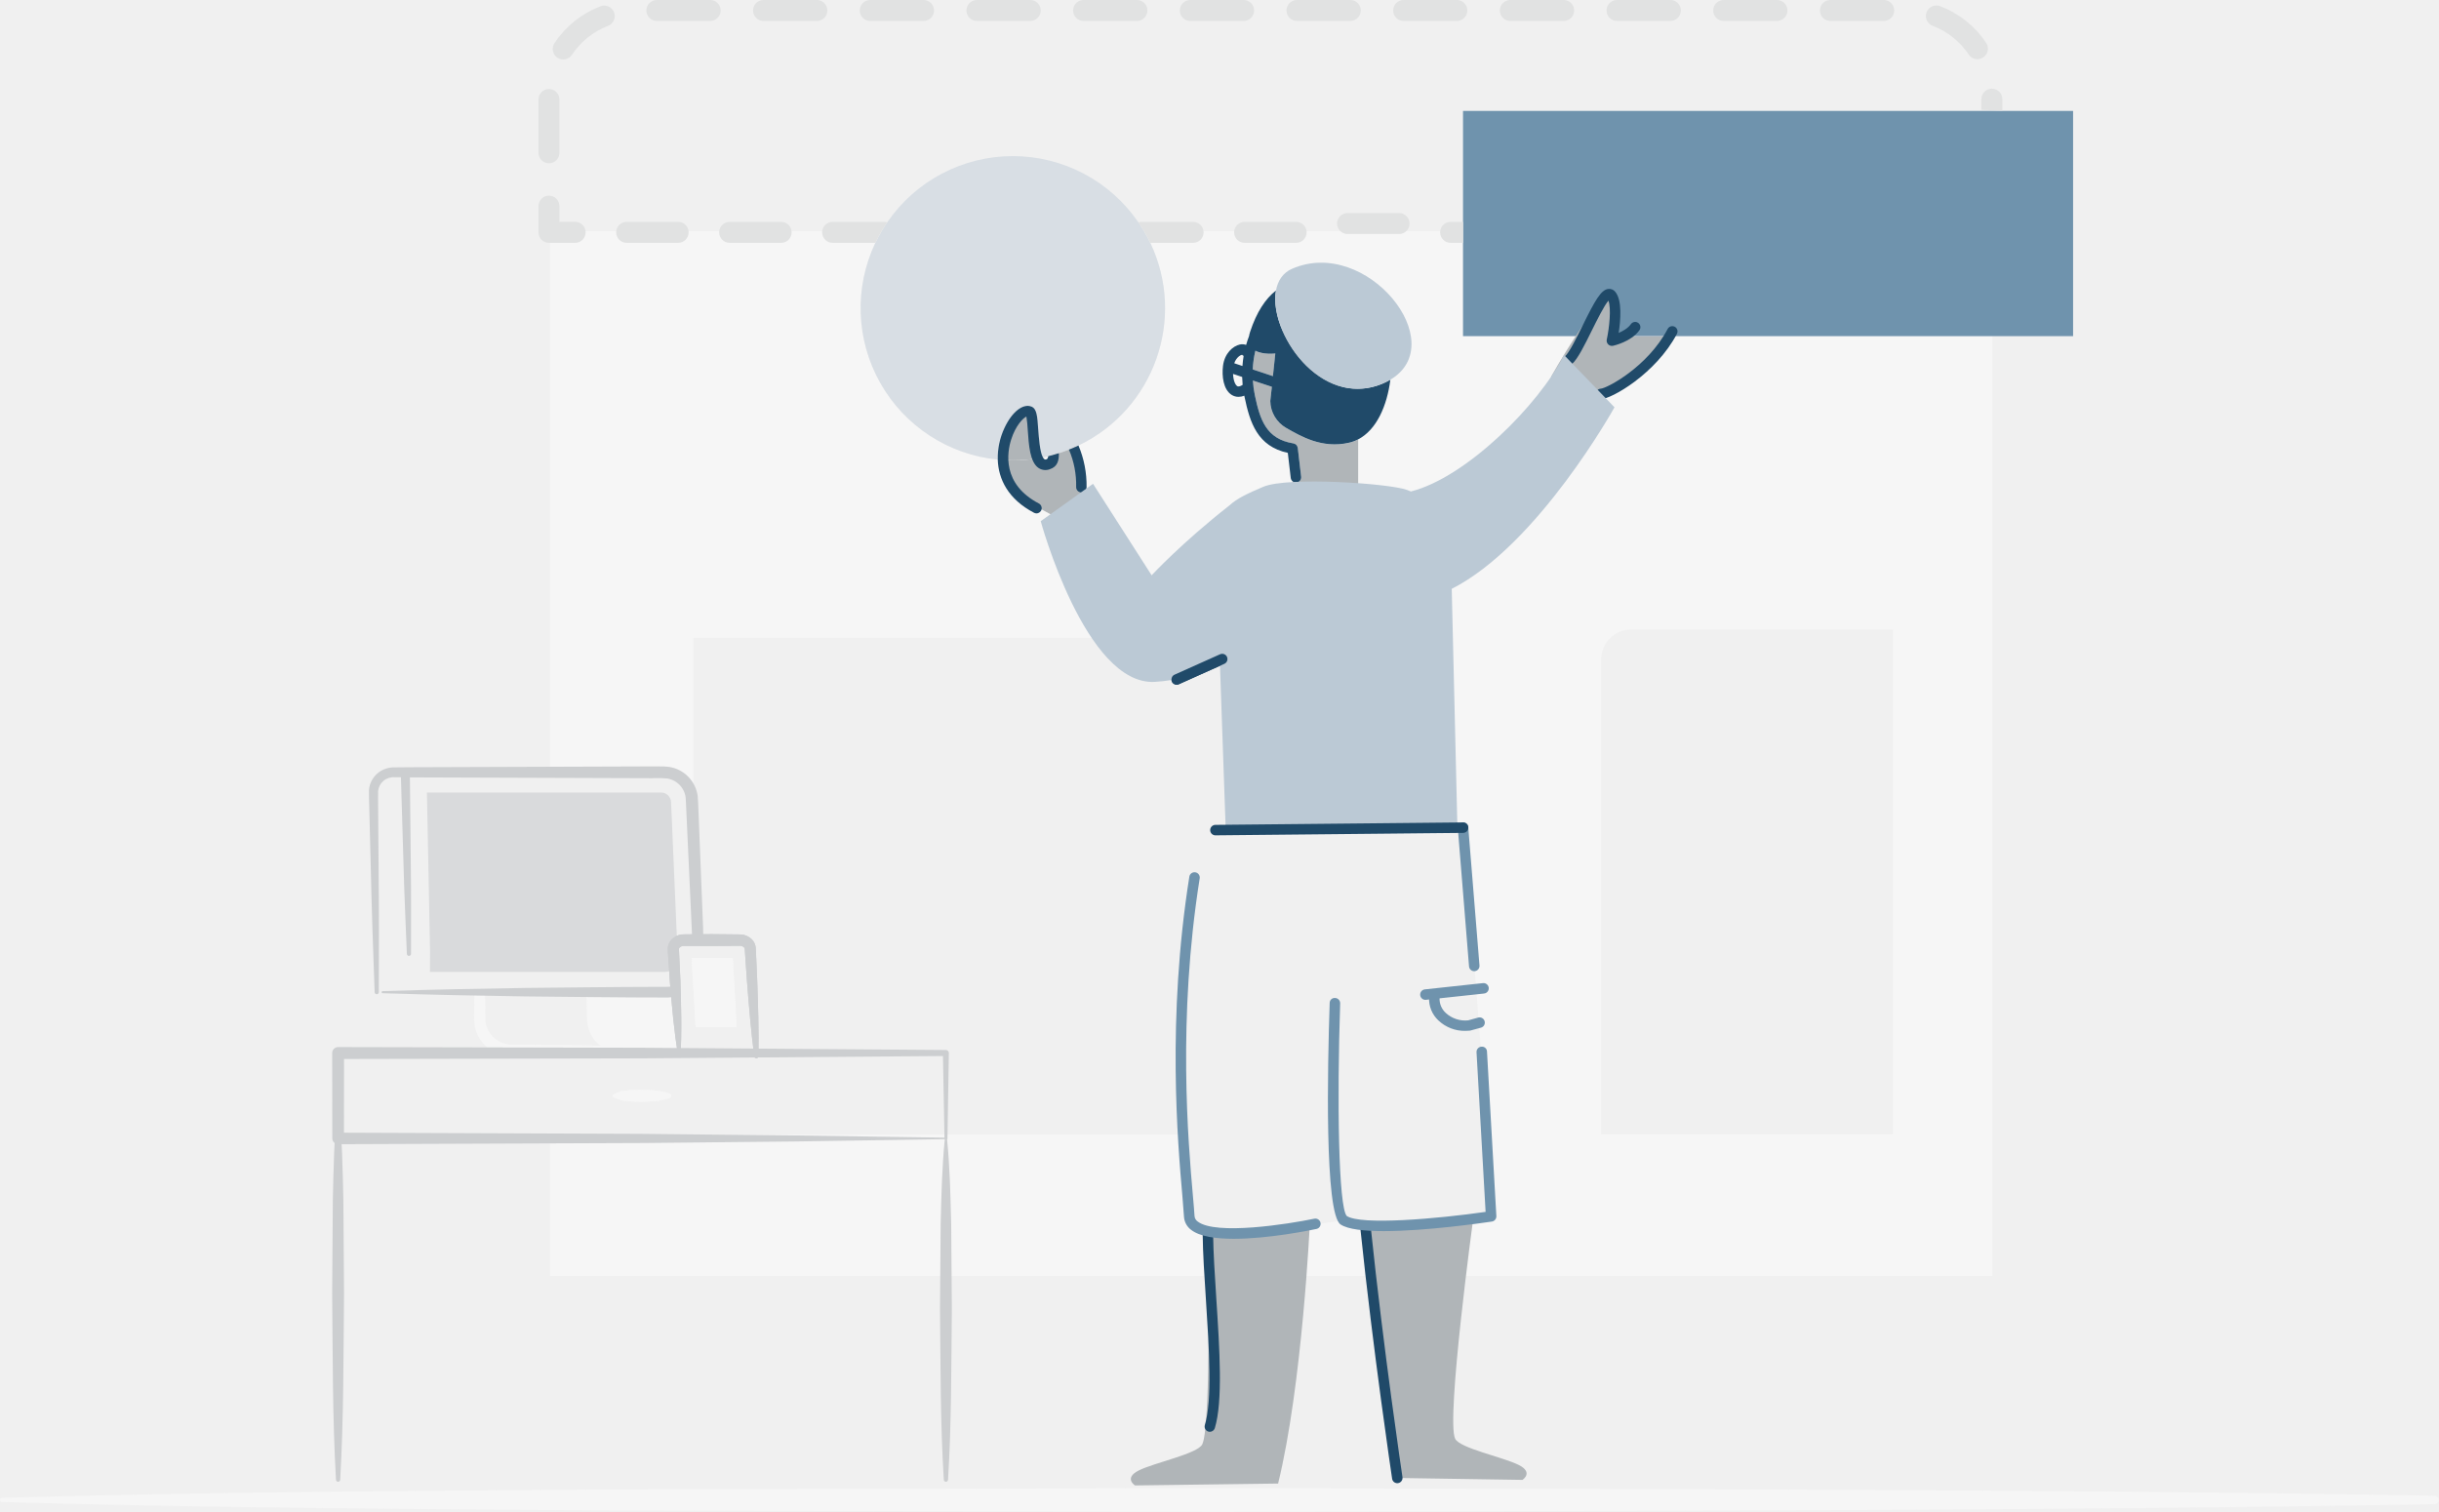
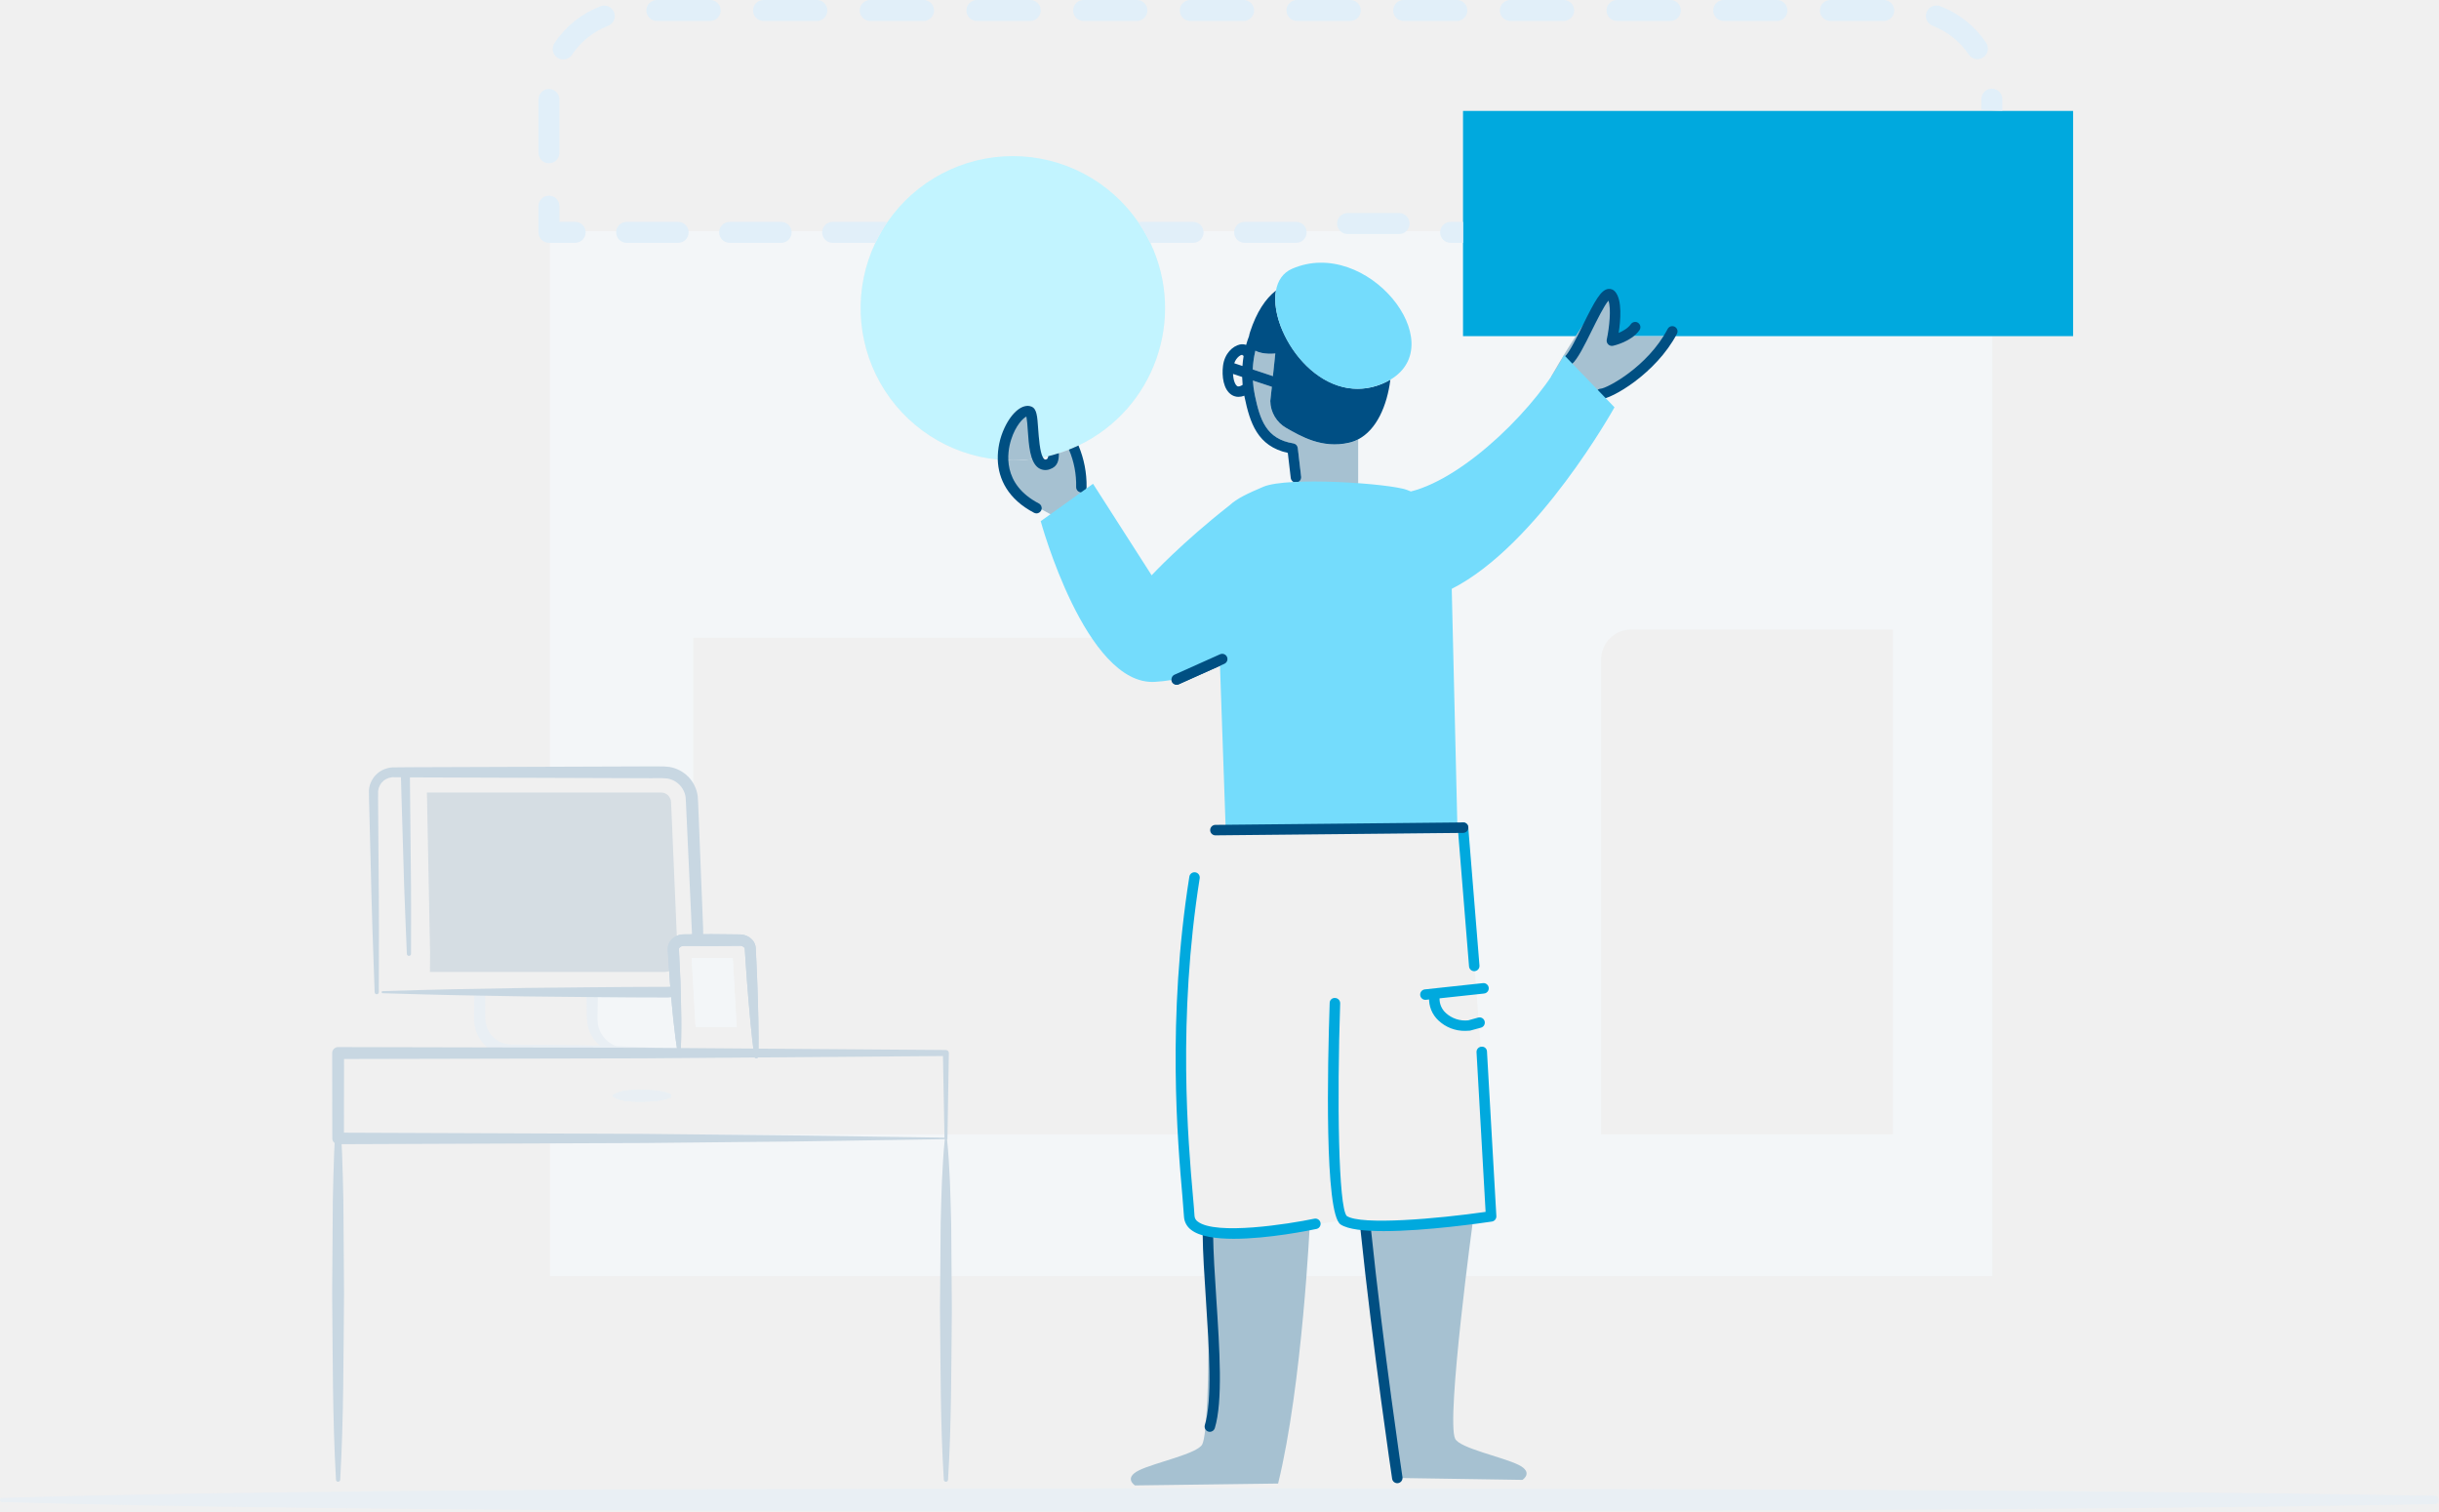
<svg xmlns="http://www.w3.org/2000/svg" viewBox="0 0 1562.02 968.34">
  <path d="M1025.39 422.63v304h186.89V403.28h-167.54a19.34 19.34 0 0 0-19.35 19.35z" fill="none" />
-   <path d="M937.22 214.55v-66.48H732.67c1.43 2.42 2.76 4.91 4 7.46a97.51 97.51 0 0 1-45.91 129.77l-1.12.53-1.7.78a103.66 103.66 0 0 1-12.4 4.49l-1.95.52c-.74.19-1.49.39-2.24.57q-1.71.41-3.44.76c-2-3.57-2.59-12.67-3-17.89-.57-8.53-.89-13.23-4.33-14.63-5.44-2.19-12.54 3.41-17.3 13.66a45.49 45.49 0 0 0-4.29 20.29 97.48 97.48 0 0 1-78.41-138.84c1.22-2.55 2.55-5 4-7.46H352.13v345.3c30.68.61 91.09-10.69 91.91 17.83v-102.7h395.1v122.07c31.53-.25 63.17 7.34 94.57 2.12a2.54 2.54 0 0 1 3 1.87c3.06 18.42 15.24 184.72 16.49 201.18 1.13 15 3.61 29.66.47 44.63a2.57 2.57 0 0 1-2.49 1.75c-11.26.59-22.59 2.08-33.86 2-10.57 0-50.89-1.13-53.77-2.15-3.56-1.26-20.91 2.91-29.77 3.48-8.49.54-42.08 2.8-50.36 3-10.37.2-21.3-.12-21.55-10.11-.14-5.61-5.37-46-4.63-51.76h-310c0 1.3-64.18-.14-95-.4v91.12H1276V214.55zm275.06 512h-186.89v-304a19.34 19.34 0 0 1 19.34-19.34h167.55z" fill="#F6F6F6" />
-   <path d="M736.65 155.53c-1.22-2.55-2.55-5-4-7.46a99.35 99.35 0 0 0-3.57-5.64 97.45 97.45 0 0 0-160.89 0c-1.26 1.84-2.45 3.74-3.59 5.67-1.43 2.42-2.76 4.91-4 7.46a97.48 97.48 0 0 0 78.42 138.82 45.49 45.49 0 0 1 4.29-20.29c4.75-10.25 11.85-15.85 17.3-13.66 3.44 1.4 3.76 6.1 4.33 14.63.36 5.22 1 14.32 3 17.89q1.73-.35 3.44-.76c.75-.18 1.49-.37 2.24-.57l1.95-.52a103.66 103.66 0 0 0 12.4-4.49l1.7-.78 1.12-.53a97.51 97.51 0 0 0 45.91-129.77z" fill="#D8DEE4" />
+   <path d="M937.22 214.55v-66.48H732.67c1.43 2.42 2.76 4.91 4 7.46a97.51 97.51 0 0 1-45.91 129.77l-1.12.53-1.7.78a103.66 103.66 0 0 1-12.4 4.49l-1.95.52c-.74.19-1.49.39-2.24.57q-1.71.41-3.44.76c-2-3.57-2.59-12.67-3-17.89-.57-8.53-.89-13.23-4.33-14.63-5.44-2.19-12.54 3.41-17.3 13.66a45.49 45.49 0 0 0-4.29 20.29 97.48 97.48 0 0 1-78.41-138.84c1.22-2.55 2.55-5 4-7.46H352.13v345.3c30.68.61 91.09-10.69 91.91 17.83v-102.7h395.1v122.07c31.53-.25 63.17 7.34 94.57 2.12a2.54 2.54 0 0 1 3 1.87c3.06 18.42 15.24 184.72 16.49 201.18 1.13 15 3.61 29.66.47 44.63a2.57 2.57 0 0 1-2.49 1.75c-11.26.59-22.59 2.08-33.86 2-10.57 0-50.89-1.13-53.77-2.15-3.56-1.26-20.91 2.91-29.77 3.48-8.49.54-42.08 2.8-50.36 3-10.37.2-21.3-.12-21.55-10.11-.14-5.61-5.37-46-4.63-51.76h-310c0 1.3-64.18-.14-95-.4v91.12H1276V214.55zm275.06 512h-186.89v-304a19.34 19.34 0 0 1 19.34-19.34h167.55z" fill="#f3f6f8" />
+   <path d="M736.65 155.53c-1.22-2.55-2.55-5-4-7.46a99.35 99.35 0 0 0-3.57-5.64 97.45 97.45 0 0 0-160.89 0c-1.26 1.84-2.45 3.74-3.59 5.67-1.43 2.42-2.76 4.91-4 7.46a97.48 97.48 0 0 0 78.42 138.82 45.49 45.49 0 0 1 4.29-20.29c4.75-10.25 11.85-15.85 17.3-13.66 3.44 1.4 3.76 6.1 4.33 14.63.36 5.22 1 14.32 3 17.89q1.73-.35 3.44-.76c.75-.18 1.49-.37 2.24-.57l1.95-.52a103.66 103.66 0 0 0 12.4-4.49l1.7-.78 1.12-.53a97.51 97.51 0 0 0 45.91-129.77z" fill="#c2f4ff" />
  <path d="M1212.02 404.03h-167.53a19.34 19.34 0 0 0-19.34 19.34v304h186.87z" fill="none" />
-   <path fill="#6F93AD" d="M936.97 71.05V215.3H1327.68V71.05H936.97z" />
-   <path d="M379.27 635.72l52-.38 3.78 41.27-42.35-3.82s-16.82-3.37-13.43-37.07z" fill="#F6F6F6" />
-   <path d="M368.35 155.53h-16.79a6.71 6.71 0 0 1-6.71-6.71v-16.79a6.715 6.715 0 1 1 13.43 0v10.07h10.07a6.715 6.715 0 0 1 0 13.43zM351.57 104.59a6.71 6.71 0 0 1-6.71-6.71V63.72a6.715 6.715 0 0 1 13.43 0v34.16a6.71 6.71 0 0 1-6.72 6.71zm9.13-66.52a6.71 6.71 0 0 1-5.59-10.43 61.47 61.47 0 0 1 29.41-23.59 6.714 6.714 0 1 1 4.8 12.54 48.88 48.88 0 0 0-23 18.48 6.7 6.7 0 0 1-5.62 3zm905.71-.17a6.7 6.7 0 0 1-5.59-3 48.78 48.78 0 0 0-23.09-18.39 6.714 6.714 0 0 1 4.75-12.56 61.51 61.51 0 0 1 29.51 23.47 6.71 6.71 0 0 1-5.57 10.45zm-60-24.48h-34.16a6.715 6.715 0 0 1 0-13.43h34.16a6.715 6.715 0 0 1 0 13.43zm-68.33 0h-34.16a6.715 6.715 0 0 1 0-13.43h34.1a6.715 6.715 0 0 1 0 13.43zm-68.32 0h-34.16a6.715 6.715 0 0 1 0-13.43h34.16a6.715 6.715 0 1 1 0 13.43zm-68.33 0h-34.16a6.715 6.715 0 1 1 0-13.43h34.16a6.715 6.715 0 0 1 0 13.43zm-68.32 0h-34.16a6.715 6.715 0 0 1 0-13.43h34.07a6.715 6.715 0 0 1 0 13.43zm-68.33 0h-34.16a6.715 6.715 0 0 1 0-13.43h34.16a6.715 6.715 0 0 1 0 13.43zm-68.32 0H762.3a6.715 6.715 0 0 1 0-13.43h34.16a6.715 6.715 0 0 1 0 13.43zm-68.33 0h-34.16a6.715 6.715 0 0 1 0-13.43h34.16a6.715 6.715 0 0 1 0 13.43zm-68.32 0h-34.16a6.715 6.715 0 1 1 0-13.43h34.16a6.715 6.715 0 0 1 0 13.43zm-68.33 0h-34.16a6.715 6.715 0 0 1 0-13.43h34.16a6.715 6.715 0 1 1 0 13.43zm-68.32 0h-34.17a6.715 6.715 0 1 1 0-13.43h34.17a6.715 6.715 0 0 1 0 13.43zm-68.33 0h-34.16a6.715 6.715 0 0 1 0-13.43h34.16a6.715 6.715 0 0 1 0 13.43z" fill="#E1E2E2" />
-   <path d="M838.89 783.14s-4.79 103.66-20.35 167.09l-91.65 1.2s-7.35-4.68 2.39-9.57c10.22-5.13 37.63-10.63 40.69-16.76 6-12 3.59-135.24 3.59-135.24M874.53 786.28s4.79 96.94 20.35 160.37l80.14 1.23s7.35-4.68-2.39-9.57c-10.22-5.13-37.63-10.63-40.69-16.76-6-12 11.69-142 11.69-142" fill="#B0B5B8" />
+   <path fill="#00a9de" d="M936.97 71.05V215.3H1327.68V71.05H936.97z" />
+   <path d="M379.27 635.72l52-.38 3.78 41.27-42.35-3.82s-16.82-3.37-13.43-37.07z" fill="#f3f6f8" />
+   <path d="M368.35 155.53h-16.79a6.71 6.71 0 0 1-6.71-6.71v-16.79a6.715 6.715 0 1 1 13.43 0v10.07h10.07a6.715 6.715 0 0 1 0 13.43zM351.57 104.59a6.71 6.71 0 0 1-6.71-6.71V63.72a6.715 6.715 0 0 1 13.43 0v34.16a6.71 6.71 0 0 1-6.72 6.71zm9.13-66.52a6.71 6.71 0 0 1-5.59-10.43 61.47 61.47 0 0 1 29.41-23.59 6.714 6.714 0 1 1 4.8 12.54 48.88 48.88 0 0 0-23 18.48 6.7 6.7 0 0 1-5.62 3zm905.71-.17a6.7 6.7 0 0 1-5.59-3 48.78 48.78 0 0 0-23.09-18.39 6.714 6.714 0 0 1 4.75-12.56 61.51 61.51 0 0 1 29.51 23.47 6.71 6.71 0 0 1-5.57 10.45zm-60-24.48h-34.16a6.715 6.715 0 0 1 0-13.43h34.16a6.715 6.715 0 0 1 0 13.43zm-68.33 0h-34.16a6.715 6.715 0 0 1 0-13.43h34.1a6.715 6.715 0 0 1 0 13.43zm-68.32 0h-34.16a6.715 6.715 0 0 1 0-13.43h34.16a6.715 6.715 0 1 1 0 13.43zm-68.33 0h-34.16a6.715 6.715 0 1 1 0-13.43h34.16a6.715 6.715 0 0 1 0 13.43zm-68.32 0h-34.16a6.715 6.715 0 0 1 0-13.43h34.07a6.715 6.715 0 0 1 0 13.43zm-68.33 0h-34.16a6.715 6.715 0 0 1 0-13.43h34.16a6.715 6.715 0 0 1 0 13.43zm-68.32 0H762.3a6.715 6.715 0 0 1 0-13.43h34.16a6.715 6.715 0 0 1 0 13.43zm-68.33 0h-34.16a6.715 6.715 0 0 1 0-13.43h34.16a6.715 6.715 0 0 1 0 13.43zm-68.32 0h-34.16a6.715 6.715 0 1 1 0-13.43h34.16a6.715 6.715 0 0 1 0 13.43zm-68.33 0h-34.16a6.715 6.715 0 0 1 0-13.43h34.16a6.715 6.715 0 1 1 0 13.43zm-68.32 0h-34.17a6.715 6.715 0 1 1 0-13.43h34.17a6.715 6.715 0 0 1 0 13.43zm-68.33 0h-34.16a6.715 6.715 0 0 1 0-13.43h34.16a6.715 6.715 0 0 1 0 13.43z" fill="#e1eff9" />
+   <path d="M838.89 783.14s-4.79 103.66-20.35 167.09l-91.65 1.2s-7.35-4.68 2.39-9.57c10.22-5.13 37.63-10.63 40.69-16.76 6-12 3.59-135.24 3.59-135.24M874.53 786.28s4.79 96.94 20.35 160.37l80.14 1.23s7.35-4.68-2.39-9.57c-10.22-5.13-37.63-10.63-40.69-16.76-6-12 11.69-142 11.69-142" fill="#a6c1d1" />
  <path d="M671.58 296.59s2.15 1.76 2.95-5.22a96.8 96.8 0 0 1-9.45 2.1c1.38 2.74 3.42 4.15 6.5 3.12z" fill="none" />
-   <path d="M671.58 296.59c-3.08 1-5.12-.39-6.51-3.12a98.07 98.07 0 0 1-16.43 1.39c-2 0-3.92-.07-5.86-.18.71 10.87 6.35 22.22 21.32 30l10.92 5.91 18.25-11.25c1.85-15.18-1.32-26.11-4.73-33a96.7 96.7 0 0 1-14 5c-.8 7.02-2.96 5.25-2.96 5.25z" fill="#B0B5B8" />
-   <path d="M665.08 293.47c-4.26-8.42-2.32-29.41-5.46-30.69-5.95-2.42-18 14.09-16.83 31.89 1.94.11 3.89.18 5.86.18a98.07 98.07 0 0 0 16.43-1.38z" fill="#B0B5B8" />
-   <path d="M912.8 640.41a3.36 3.36 0 0 1-.35-6.69l37.1-4a3.36 3.36 0 1 1 .72 6.67l-37.1 4z" fill="#6F93AD" />
-   <path d="M938.49 660.28a24.39 24.39 0 0 1-17.25-6.64 18.91 18.91 0 0 1-6-14.79 3.21 3.21 0 0 1 3.55-3.15 3.35 3.35 0 0 1 3.15 3.55 12.26 12.26 0 0 0 4 9.57 18.38 18.38 0 0 0 14.33 4.73l6.47-1.8a3.355 3.355 0 0 1 1.74 6.48l-7 1.9c-1.05.1-2.02.15-2.99.15z" fill="#6F93AD" />
-   <path d="M753.59 438.56a3.36 3.36 0 0 1-1.38-6.42l29-13a3.36 3.36 0 1 1 2.75 6.12l-29 13a3.32 3.32 0 0 1-1.37.3z" fill="#204A69" />
+   <path d="M671.58 296.59c-3.08 1-5.12-.39-6.51-3.12a98.07 98.07 0 0 1-16.43 1.39c-2 0-3.92-.07-5.86-.18.71 10.87 6.35 22.22 21.32 30l10.92 5.91 18.25-11.25c1.85-15.18-1.32-26.11-4.73-33a96.7 96.7 0 0 1-14 5c-.8 7.02-2.96 5.25-2.96 5.25z" fill="#a6c1d1" />
+   <path d="M665.08 293.47c-4.26-8.42-2.32-29.41-5.46-30.69-5.95-2.42-18 14.09-16.83 31.89 1.94.11 3.89.18 5.86.18a98.07 98.07 0 0 0 16.43-1.38z" fill="#a6c1d1" />
+   <path d="M912.8 640.41a3.36 3.36 0 0 1-.35-6.69l37.1-4a3.36 3.36 0 1 1 .72 6.67l-37.1 4z" fill="#00a9de" />
+   <path d="M938.49 660.28a24.39 24.39 0 0 1-17.25-6.64 18.91 18.91 0 0 1-6-14.79 3.21 3.21 0 0 1 3.55-3.15 3.35 3.35 0 0 1 3.15 3.55 12.26 12.26 0 0 0 4 9.57 18.38 18.38 0 0 0 14.33 4.73l6.47-1.8a3.355 3.355 0 0 1 1.74 6.48l-7 1.9c-1.05.1-2.02.15-2.99.15z" fill="#00a9de" />
+   <path d="M753.59 438.56a3.36 3.36 0 0 1-1.38-6.42l29-13a3.36 3.36 0 1 1 2.75 6.12l-29 13a3.32 3.32 0 0 1-1.37.3z" fill="#004f82" />
  <path d="M789.68 239.5c.17 4 1.34 7 2.68 7.81.92.57 2.35-.09 3.47-.81q-.24-2.52-.3-5.06zM793.47 228.25a9.56 9.56 0 0 0-3 4.43l5.24 1.75c.16-2.17.43-4.32.79-6.45a3.31 3.31 0 0 1-1-.72 4.74 4.74 0 0 0-2.03.99z" fill="none" />
-   <path d="M823.72 274.13a20.24 20.24 0 0 1-10.18-17.25l1-9.1-12.14-4a64.44 64.44 0 0 0 1.22 9.25c3.32 15.85 7.25 28.2 24.71 31a3.37 3.37 0 0 1 2.81 2.92l2.16 18.43a3.37 3.37 0 0 1-2.94 3.73h-.4a3.34 3.34 0 0 1-2.14-.78v8.46l42 2.24v-37.55a24.54 24.54 0 0 1-5.72 2.1c-17.57 4.04-31.3-4.34-40.38-9.45zM859.77 247.88l-10.75-29s-14.32-8-27.77-7.19c6.9 16.1 21.03 31.8 38.52 36.19zM804.02 224.64a62.57 62.57 0 0 0-1.69 12l12.91 4.3 1.53-14.5s-7.75.95-12.75-1.8z" fill="#B0B5B8" />
-   <path d="M885.2 245.81a40.09 40.09 0 0 1-25.43 2c-17.49-4.36-31.61-20.06-38.5-36.2-3.84-9-5.43-18.16-4.09-25.55-6.69 5.25-12.38 13.71-16.59 26.57a18.47 18.47 0 0 0-.66 2.65c-.72 1.84-1.33 3.72-1.87 5.64a7.23 7.23 0 0 0-4-.26c-4.5 1-9.8 5.64-10.81 13.69-.81 6.49.17 15.26 5.63 18.63a8.18 8.18 0 0 0 4.33 1.21 10.19 10.19 0 0 0 3.69-.74c.06.28.1.57.16.85 3.44 16.44 8.2 31.53 27.7 35.78l1.87 16a3.39 3.39 0 0 0 3.33 3h.4a3.37 3.37 0 0 0 2.94-3.73l-2.16-18.43a3.37 3.37 0 0 0-2.81-2.92c-17.45-2.8-21.38-15.15-24.71-31a64.44 64.44 0 0 1-1.22-9.25l12.14 4-1 9.1a20.24 20.24 0 0 0 10.18 17.25c9.08 5.11 22.81 13.49 40.3 9.45a24.54 24.54 0 0 0 5.72-2.1c11.87-6.1 18.57-21.52 20.71-38.28a40.64 40.64 0 0 1-5.25 2.64zm-92.84 1.5c-1.34-.83-2.51-3.81-2.68-7.81l5.85 1.95q.06 2.53.3 5.06c-1.12.71-2.55 1.37-3.47.81zm3.34-12.89l-5.24-1.75a9.56 9.56 0 0 1 3-4.43 4.74 4.74 0 0 1 2-1 3.31 3.31 0 0 0 1 .72c-.34 2.14-.6 4.3-.76 6.47zm19.52 6.5l-12.91-4.3a62.57 62.57 0 0 1 1.69-12c5 2.75 12.75 1.79 12.75 1.79z" fill="#204A69" />
-   <path d="M827.5 172.15c-5.88 2.56-9.17 7.61-10.32 13.94-4.83 26.63 28.33 76.05 68 59.72a40.64 40.64 0 0 0 5.24-2.61c39.47-23.32-15.1-91.88-62.92-71.05z" fill="#BBC9D5" />
-   <path d="M275.36 622.55h150.18a8.52 8.52 0 0 0 8.52-8.89l-4.28-99.89a6.41 6.41 0 0 0-6.42-6.15H273.42l2 101.93" fill="#969CA1" opacity=".26" />
-   <path d="M434.41 676.65c-2.76-16-4.06-32-5.43-48.07l-.8-12.05-.4-6-.1-1.51a14.89 14.89 0 0 1 0-2 8.56 8.56 0 0 1 1.94-4.75 10.8 10.8 0 0 1 8-3.8l6.15-.07 12.08-.07 12.08.12 6.15.07a10.76 10.76 0 0 1 8 3.78 8.47 8.47 0 0 1 1.92 4.72l.15 3.1.28 6 .52 12.07c.57 16.1 1.08 32.19.8 48.34a1.35 1.35 0 0 1-2.68.15c-2.1-16-3.41-32.06-4.67-48.12l-.85-12-.4-6-.2-2.93a1.39 1.39 0 0 0-.37-.76 3.69 3.69 0 0 0-2.7-1.08l-5.92.05-12.08.12-12.08-.07h-5.92a3.64 3.64 0 0 0-2.66 1.06 1.39 1.39 0 0 0-.37.73v1l.07 1.51.28 6 .57 12.06c.45 16.1 1 32.2 0 48.38a.68.68 0 0 1-1.34.08z" fill="#CCCED0" />
-   <path fill="#F6F6F6" d="M471.79 657.89l-2.51-44.33h-26.31l2.51 44.27 26.31.06z" />
+   <path d="M823.72 274.13a20.24 20.24 0 0 1-10.18-17.25l1-9.1-12.14-4a64.44 64.44 0 0 0 1.22 9.25c3.32 15.85 7.25 28.2 24.71 31a3.37 3.37 0 0 1 2.81 2.92l2.16 18.43a3.37 3.37 0 0 1-2.94 3.73h-.4a3.34 3.34 0 0 1-2.14-.78v8.46l42 2.24v-37.55a24.54 24.54 0 0 1-5.72 2.1c-17.57 4.04-31.3-4.34-40.38-9.45zM859.77 247.88l-10.75-29s-14.32-8-27.77-7.19c6.9 16.1 21.03 31.8 38.52 36.19zM804.02 224.64a62.57 62.57 0 0 0-1.69 12l12.91 4.3 1.53-14.5s-7.75.95-12.75-1.8z" fill="#a6c1d1" />
+   <path d="M885.2 245.81a40.09 40.09 0 0 1-25.43 2c-17.49-4.36-31.61-20.06-38.5-36.2-3.84-9-5.43-18.16-4.09-25.55-6.69 5.25-12.38 13.71-16.59 26.57a18.47 18.47 0 0 0-.66 2.65c-.72 1.84-1.33 3.72-1.87 5.64a7.23 7.23 0 0 0-4-.26c-4.5 1-9.8 5.64-10.81 13.69-.81 6.49.17 15.26 5.63 18.63a8.18 8.18 0 0 0 4.33 1.21 10.19 10.19 0 0 0 3.69-.74c.06.28.1.57.16.85 3.44 16.44 8.2 31.53 27.7 35.78l1.87 16a3.39 3.39 0 0 0 3.33 3h.4a3.37 3.37 0 0 0 2.94-3.73l-2.16-18.43a3.37 3.37 0 0 0-2.81-2.92c-17.45-2.8-21.38-15.15-24.71-31a64.44 64.44 0 0 1-1.22-9.25l12.14 4-1 9.1a20.24 20.24 0 0 0 10.18 17.25c9.08 5.11 22.81 13.49 40.3 9.45a24.54 24.54 0 0 0 5.72-2.1c11.87-6.1 18.57-21.52 20.71-38.28a40.64 40.64 0 0 1-5.25 2.64zm-92.84 1.5c-1.34-.83-2.51-3.81-2.68-7.81l5.85 1.95q.06 2.53.3 5.06c-1.12.71-2.55 1.37-3.47.81zm3.34-12.89l-5.24-1.75a9.56 9.56 0 0 1 3-4.43 4.74 4.74 0 0 1 2-1 3.31 3.31 0 0 0 1 .72c-.34 2.14-.6 4.3-.76 6.47zm19.52 6.5l-12.91-4.3a62.57 62.57 0 0 1 1.69-12c5 2.75 12.75 1.79 12.75 1.79z" fill="#004f84" />
+   <path d="M827.5 172.15c-5.88 2.56-9.17 7.61-10.32 13.94-4.83 26.63 28.33 76.05 68 59.72a40.64 40.64 0 0 0 5.24-2.61c39.47-23.32-15.1-91.88-62.92-71.05z" fill="#74dcfc" />
+   <path d="M275.36 622.55h150.18a8.52 8.52 0 0 0 8.52-8.89l-4.28-99.89a6.41 6.41 0 0 0-6.42-6.15H273.42l2 101.93" fill="#86a6bd" opacity=".26" />
+   <path d="M434.41 676.65c-2.76-16-4.06-32-5.43-48.07l-.8-12.05-.4-6-.1-1.51a14.89 14.89 0 0 1 0-2 8.56 8.56 0 0 1 1.94-4.75 10.8 10.8 0 0 1 8-3.8l6.15-.07 12.08-.07 12.08.12 6.15.07a10.76 10.76 0 0 1 8 3.78 8.47 8.47 0 0 1 1.92 4.72l.15 3.1.28 6 .52 12.07c.57 16.1 1.08 32.19.8 48.34a1.35 1.35 0 0 1-2.68.15c-2.1-16-3.41-32.06-4.67-48.12l-.85-12-.4-6-.2-2.93a1.39 1.39 0 0 0-.37-.76 3.69 3.69 0 0 0-2.7-1.08l-5.92.05-12.08.12-12.08-.07h-5.92a3.64 3.64 0 0 0-2.66 1.06 1.39 1.39 0 0 0-.37.73v1l.07 1.51.28 6 .57 12.06c.45 16.1 1 32.2 0 48.38a.68.68 0 0 1-1.34.08z" fill="#c8d7e2" />
+   <path fill="#f3f6f8" d="M471.79 657.89l-2.51-44.33h-26.31l2.51 44.27 26.31.06z" />
  <path fill="#fff" d="M392.72 701.82h36.26" />
-   <path d="M392.73 701.14a21.59 21.59 0 0 1 9.06-2.71 83.69 83.69 0 0 1 9.06-.42c3 .08 6 .26 9.06.51a34.08 34.08 0 0 1 9.06 2 1.44 1.44 0 0 1 0 2.68 34.08 34.08 0 0 1-9.06 2c-3 .25-6 .44-9.06.51a83.69 83.69 0 0 1-9.06-.42 21.59 21.59 0 0 1-9.06-2.71.78.78 0 0 1-.28-1.06.8.8 0 0 1 .28-.38zM424.36 671.45c-17.22-1.19-34.44-1.6-51.66-1.94l-25.83-.28-12.92-.12-6.46-.06a18 18 0 0 1-5.17-.89 16.73 16.73 0 0 1-11.49-16.09l-.16-17.54c-2.3-.12-4.6-.15-6.9-.15l-.16 17.7a24 24 0 0 0 16.34 23.3 25.54 25.54 0 0 0 7.53 1.15l6.46-.06 12.92-.12 25.83-.28c17.22-.34 34.44-.74 51.66-1.94a1.35 1.35 0 0 0 0-2.69z" fill="#F6F6F6" />
-   <path d="M399.49 671.45c-8.58-1.15-15.3-7.64-16.55-15.28-.52-3.45-.09-8.55-.11-13l.17-9.79h-7.46l.17 9.79c.28 4.67-.32 8.81.82 14.38a22.45 22.45 0 0 0 8.62 12.8 20.63 20.63 0 0 0 14.34 3.78 1.38 1.38 0 0 0 1.18-1.18 1.35 1.35 0 0 0-1.18-1.5z" fill="#F6F6F6" />
-   <path d="M432.02 631.39a19.45 19.45 0 0 1-5.57.7h-5.27c-28.24.05-56.47.45-84.71.69-30.47.46-60.93 1.09-91.4 2.05a.67.67 0 0 0 0 1.34c30.47 1 60.93 1.59 91.4 2.05 30.47.26 60.93.72 91.4.71h.15a3.45 3.45 0 0 0 .65-.09 27.44 27.44 0 0 0 3.36-.4z" fill="#CCCED0" />
-   <path d="M450.29 594.24l-2.43-61.2-.61-15.3c-.15-2.7-.09-4.75-.44-8a21.85 21.85 0 0 0-18.16-18.52 36.58 36.58 0 0 0-6.11-.28 3.76 3.76 0 0 0-.72-.07l-159 .55-9.94.09a16.26 16.26 0 0 0-11.19 3.89 15.82 15.82 0 0 0-5.41 10.68c-.07 3.91.13 6.79.18 10.23l1 39.73c.59 26.49 1.48 53 2.47 79.45a1.34 1.34 0 0 0 2.68 0c.11-26.5.14-53-.15-79.49l-.29-39.74c0-3.18-.1-6.93 0-9.63a9.79 9.79 0 0 1 3.47-6.54 10 10 0 0 1 7.22-2.24h3.91l1.63 55c.48 19.37 1.43 38.74 2.16 58.1a1.34 1.34 0 0 0 2.68-.05c0-19.38.13-38.77-.16-58.14l-.56-54.84h.27l155.34.54.13-.07h2.09a54.42 54.42 0 0 1 7 .23 14.2 14.2 0 0 1 9.76 6.53 14 14 0 0 1 2 5.63c.2 1.84.24 4.9.38 7.29l.7 15.29 1.41 30.59 1.41 30.59.28 6.14a47.87 47.87 0 0 1 7.11.15z" fill="#CCCED0" />
-   <path d="M434.41 676.65c-2.76-16-4.06-32-5.43-48.07l-.8-12.05-.4-6-.1-1.51a14.89 14.89 0 0 1 0-2 8.56 8.56 0 0 1 1.94-4.75 10.8 10.8 0 0 1 8-3.8l6.15-.07 12.08-.07 12.08.12 6.15.07a10.76 10.76 0 0 1 8 3.78 8.47 8.47 0 0 1 1.92 4.72l.15 3.1.28 6 .52 12.07c.57 16.1 1.08 32.19.8 48.34a1.35 1.35 0 0 1-2.68.15c-2.1-16-3.41-32.06-4.67-48.12l-.85-12-.4-6-.2-2.93a1.39 1.39 0 0 0-.37-.76 3.69 3.69 0 0 0-2.7-1.08l-5.92.05-12.08.12-12.08-.07h-5.92a3.64 3.64 0 0 0-2.66 1.06 1.39 1.39 0 0 0-.37.73v1l.07 1.51.28 6 .57 12.06c.45 16.1 1 32.2 0 48.38a.68.68 0 0 1-1.34.08z" fill="#CCCED0" />
-   <path fill="#F6F6F6" d="M471.79 657.89l-2.51-44.33h-26.31l2.51 44.27 26.31.06z" />
+   <path d="M392.73 701.14a21.59 21.59 0 0 1 9.06-2.71 83.69 83.69 0 0 1 9.06-.42c3 .08 6 .26 9.06.51a34.08 34.08 0 0 1 9.06 2 1.44 1.44 0 0 1 0 2.68 34.08 34.08 0 0 1-9.06 2c-3 .25-6 .44-9.06.51a83.69 83.69 0 0 1-9.06-.42 21.59 21.59 0 0 1-9.06-2.71.78.78 0 0 1-.28-1.06.8.8 0 0 1 .28-.38zM424.36 671.45c-17.22-1.19-34.44-1.6-51.66-1.94l-25.83-.28-12.92-.12-6.46-.06a18 18 0 0 1-5.17-.89 16.73 16.73 0 0 1-11.49-16.09l-.16-17.54c-2.3-.12-4.6-.15-6.9-.15l-.16 17.7a24 24 0 0 0 16.34 23.3 25.54 25.54 0 0 0 7.53 1.15l6.46-.06 12.92-.12 25.83-.28c17.22-.34 34.44-.74 51.66-1.94a1.35 1.35 0 0 0 0-2.69z" fill="#e9eff4" />
+   <path d="M399.49 671.45c-8.58-1.15-15.3-7.64-16.55-15.28-.52-3.45-.09-8.55-.11-13l.17-9.79h-7.46l.17 9.79c.28 4.67-.32 8.81.82 14.38a22.45 22.45 0 0 0 8.62 12.8 20.63 20.63 0 0 0 14.34 3.78 1.38 1.38 0 0 0 1.18-1.18 1.35 1.35 0 0 0-1.18-1.5z" fill="#e9eff4" />
+   <path d="M432.02 631.39a19.45 19.45 0 0 1-5.57.7h-5.27c-28.24.05-56.47.45-84.71.69-30.47.46-60.93 1.09-91.4 2.05a.67.67 0 0 0 0 1.34c30.47 1 60.93 1.59 91.4 2.05 30.47.26 60.93.72 91.4.71h.15a3.45 3.45 0 0 0 .65-.09 27.44 27.44 0 0 0 3.36-.4z" fill="#c8d7e2" />
+   <path d="M450.29 594.24l-2.43-61.2-.61-15.3c-.15-2.7-.09-4.75-.44-8a21.85 21.85 0 0 0-18.16-18.52 36.58 36.58 0 0 0-6.11-.28 3.76 3.76 0 0 0-.72-.07l-159 .55-9.94.09a16.26 16.26 0 0 0-11.19 3.89 15.82 15.82 0 0 0-5.41 10.68c-.07 3.91.13 6.79.18 10.23l1 39.73c.59 26.49 1.48 53 2.47 79.45a1.34 1.34 0 0 0 2.68 0c.11-26.5.14-53-.15-79.49l-.29-39.74c0-3.18-.1-6.93 0-9.63a9.79 9.79 0 0 1 3.47-6.54 10 10 0 0 1 7.22-2.24h3.91l1.63 55c.48 19.37 1.43 38.74 2.16 58.1a1.34 1.34 0 0 0 2.68-.05c0-19.38.13-38.77-.16-58.14l-.56-54.84h.27l155.34.54.13-.07h2.09a54.42 54.42 0 0 1 7 .23 14.2 14.2 0 0 1 9.76 6.53 14 14 0 0 1 2 5.63c.2 1.84.24 4.9.38 7.29l.7 15.29 1.41 30.59 1.41 30.59.28 6.14a47.87 47.87 0 0 1 7.11.15z" fill="#c8d7e2" />
+   <path d="M434.41 676.65c-2.76-16-4.06-32-5.43-48.07l-.8-12.05-.4-6-.1-1.51a14.89 14.89 0 0 1 0-2 8.56 8.56 0 0 1 1.94-4.75 10.8 10.8 0 0 1 8-3.8l6.15-.07 12.08-.07 12.08.12 6.15.07a10.76 10.76 0 0 1 8 3.78 8.47 8.47 0 0 1 1.92 4.72l.15 3.1.28 6 .52 12.07c.57 16.1 1.08 32.19.8 48.34a1.35 1.35 0 0 1-2.68.15c-2.1-16-3.41-32.06-4.67-48.12l-.85-12-.4-6-.2-2.93a1.39 1.39 0 0 0-.37-.76 3.69 3.69 0 0 0-2.7-1.08l-5.92.05-12.08.12-12.08-.07h-5.92a3.64 3.64 0 0 0-2.66 1.06 1.39 1.39 0 0 0-.37.73v1l.07 1.51.28 6 .57 12.06c.45 16.1 1 32.2 0 48.38a.68.68 0 0 1-1.34.08z" fill="#c8d7e2" />
+   <path fill="#f3f6f8" d="M471.79 657.89l-2.51-44.33h-26.31l2.51 44.27 26.31.06z" />
  <path fill="#fff" d="M392.72 701.82h36.26" />
-   <path d="M392.73 701.14a21.59 21.59 0 0 1 9.06-2.71 83.69 83.69 0 0 1 9.06-.42c3 .08 6 .26 9.06.51a34.08 34.08 0 0 1 9.06 2 1.44 1.44 0 0 1 0 2.68 34.08 34.08 0 0 1-9.06 2c-3 .25-6 .44-9.06.51a83.69 83.69 0 0 1-9.06-.42 21.59 21.59 0 0 1-9.06-2.71.78.78 0 0 1-.28-1.06.8.8 0 0 1 .28-.38zM1.31 959.39c129.84-3.7 259.68-4.48 389.52-5.4l389.52-.85c259.68.81 519.36.35 779 4.91a2.69 2.69 0 0 1 0 5.37c-259.68 4.56-519.36 4.1-779 4.91l-389.52-.85c-129.84-.92-259.68-1.7-389.52-5.4a1.34 1.34 0 0 1 0-2.68z" fill="#F6F6F6" />
-   <path d="M774.83 917.1a3.36 3.36 0 0 1-3.21-4.33c4.87-16 2.75-48.59.71-80-1-15.5-2-30.14-2.1-42.83a3.36 3.36 0 0 1 3.32-3.4 3.36 3.36 0 0 1 3.36 3.32c.14 12.51 1.09 27.07 2.09 42.47 2.09 32.06 4.24 65.22-1 82.44a3.36 3.36 0 0 1-3.17 2.33zM894.87 950a3.35 3.35 0 0 1-3.31-2.86c-.12-.81-12.12-81.19-20.37-160.52a3.36 3.36 0 1 1 6.67-.7c8.24 79.19 20.21 159.42 20.33 160.22a3.36 3.36 0 0 1-2.82 3.82 3.27 3.27 0 0 1-.5.04z" fill="#204A69" />
-   <path d="M1268.93 70.38V63.5a6.715 6.715 0 0 1 13.43 0v7.38" fill="#E1E2E2" />
-   <path d="M1041.27 215.38v-1.72a26.28 26.28 0 0 1-8.95 4.54s7.5-27.34-.45-29.17-38.4 52.06-38.4 52.06l11 26.43s11.83-10.63 49.88-30.13c8.64-8.13 13.71-15.59 16.29-22z" fill="#B0B5B8" />
-   <path d="M1025.14 255.67a3.36 3.36 0 0 1 0-6.71c3.78-.14 30-13.82 42.82-38.15a3.36 3.36 0 1 1 5.94 3.13c-13.37 25.33-41.88 41.73-48.76 41.73zM1004.49 234.13a3.36 3.36 0 0 1-2.22-5.87c2.76-2.45 7.26-11.57 11.23-19.61 8.05-16.3 11.8-23 16.48-23.58a4.9 4.9 0 0 1 4.44 1.78c4.62 5.4 3.46 18.48 2.22 26.39 2.84-1.22 6-3.06 7.75-5.51a3.36 3.36 0 1 1 5.47 3.89c-5.18 7.26-16.36 9.76-16.83 9.86a3.36 3.36 0 0 1-4-4c1.66-7.7 2.93-20 1.06-24.9-2.73 3.15-7.36 12.54-10.58 19-4.66 9.44-9.05 18.35-12.81 21.66a3.31 3.31 0 0 1-2.21.89z" fill="#204A69" />
+   <path d="M392.73 701.14a21.59 21.59 0 0 1 9.06-2.71 83.69 83.69 0 0 1 9.06-.42c3 .08 6 .26 9.06.51a34.08 34.08 0 0 1 9.06 2 1.44 1.44 0 0 1 0 2.68 34.08 34.08 0 0 1-9.06 2c-3 .25-6 .44-9.06.51a83.69 83.69 0 0 1-9.06-.42 21.59 21.59 0 0 1-9.06-2.71.78.78 0 0 1-.28-1.06.8.8 0 0 1 .28-.38zM1.31 959.39c129.84-3.7 259.68-4.48 389.52-5.4l389.52-.85c259.68.81 519.36.35 779 4.91a2.69 2.69 0 0 1 0 5.37c-259.68 4.56-519.36 4.1-779 4.91l-389.52-.85c-129.84-.92-259.68-1.7-389.52-5.4a1.34 1.34 0 0 1 0-2.68z" fill="#e9eff4" />
+   <path d="M774.83 917.1a3.36 3.36 0 0 1-3.21-4.33c4.87-16 2.75-48.59.71-80-1-15.5-2-30.14-2.1-42.83a3.36 3.36 0 0 1 3.32-3.4 3.36 3.36 0 0 1 3.36 3.32c.14 12.51 1.09 27.07 2.09 42.47 2.09 32.06 4.24 65.22-1 82.44a3.36 3.36 0 0 1-3.17 2.33zM894.87 950a3.35 3.35 0 0 1-3.31-2.86c-.12-.81-12.12-81.19-20.37-160.52a3.36 3.36 0 1 1 6.67-.7c8.24 79.19 20.21 159.42 20.33 160.22a3.36 3.36 0 0 1-2.82 3.82 3.27 3.27 0 0 1-.5.04z" fill="#004f82" />
+   <path d="M1268.93 70.38V63.5a6.715 6.715 0 0 1 13.43 0v7.38" fill="#e1eff9" />
+   <path d="M1041.27 215.38v-1.72a26.28 26.28 0 0 1-8.95 4.54s7.5-27.34-.45-29.17-38.4 52.06-38.4 52.06l11 26.43s11.83-10.63 49.88-30.13c8.64-8.13 13.71-15.59 16.29-22z" fill="#a6c1d1" />
+   <path d="M1025.14 255.67a3.36 3.36 0 0 1 0-6.71c3.78-.14 30-13.82 42.82-38.15a3.36 3.36 0 1 1 5.94 3.13c-13.37 25.33-41.88 41.73-48.76 41.73zM1004.49 234.13a3.36 3.36 0 0 1-2.22-5.87c2.76-2.45 7.26-11.57 11.23-19.61 8.05-16.3 11.8-23 16.48-23.58a4.9 4.9 0 0 1 4.44 1.78c4.62 5.4 3.46 18.48 2.22 26.39 2.84-1.22 6-3.06 7.75-5.51a3.36 3.36 0 1 1 5.47 3.89c-5.18 7.26-16.36 9.76-16.83 9.86a3.36 3.36 0 0 1-4-4c1.66-7.7 2.93-20 1.06-24.9-2.73 3.15-7.36 12.54-10.58 19-4.66 9.44-9.05 18.35-12.81 21.66a3.31 3.31 0 0 1-2.21.89z" fill="#004f82" />
  <path d="M668.92 294.18c.14.09.43.29 1.35 0 .59-.19.91-.94 1.08-2q-1.71.41-3.44.76a3.51 3.51 0 0 0 1.01 1.24zM659.61 262.78c3.14 1.27 1.2 22.27 5.46 30.69.95-.16 1.89-.34 2.83-.53-2-3.57-2.59-12.67-3-17.89-.57-8.53-.89-13.23-4.33-14.63-5.44-2.19-12.54 3.41-17.3 13.66a45.49 45.49 0 0 0-4.29 20.29c1.24.12 2.48.23 3.74.3-1.11-17.79 10.95-34.3 16.89-31.89z" fill="none" />
  <path d="M668.92 294.18c.14.09.43.29 1.35 0 .59-.19.91-.94 1.08-2q-1.71.41-3.44.76a3.51 3.51 0 0 0 1.01 1.24z" fill="none" />
  <path d="M668.92 294.18c.14.09.43.29 1.35 0 .59-.19.91-.94 1.08-2q-1.71.41-3.44.76a3.51 3.51 0 0 0 1.01 1.24zM671.35 292.18l2.24-.57c-.75.2-1.49.39-2.24.57zM690.75 285.3l-1.12.53z" fill="none" />
-   <path d="M434.32 142.11h-33a6.715 6.715 0 1 0 0 13.43h33a6.715 6.715 0 1 0 0-13.43zM500.28 142.11h-33a6.715 6.715 0 1 0 0 13.43h33a6.715 6.715 0 1 0 0-13.43zM830.1 142.11h-33a6.715 6.715 0 1 0 0 13.43h33a6.715 6.715 0 1 0 0-13.43zM929.02 142.11a6.715 6.715 0 1 0 0 13.43h8v-13.43zM896.02 136.46h-33a6.715 6.715 0 0 0 0 13.43h33a6.715 6.715 0 0 0 0-13.43zM566.24 142.11h-33a6.715 6.715 0 0 0 0 13.43h27.37a97.31 97.31 0 0 1 7.57-13.14 6.72 6.72 0 0 0-1.94-.29zM764.13 142.11h-33a6.71 6.71 0 0 0-2.05.32 97.32 97.32 0 0 1 7.55 13.11h27.48a6.715 6.715 0 1 0 0-13.43z" fill="#E1E2E2" />
+   <path d="M434.32 142.11h-33a6.715 6.715 0 1 0 0 13.43h33a6.715 6.715 0 1 0 0-13.43zM500.28 142.11h-33a6.715 6.715 0 1 0 0 13.43h33a6.715 6.715 0 1 0 0-13.43zM830.1 142.11h-33a6.715 6.715 0 1 0 0 13.43h33a6.715 6.715 0 1 0 0-13.43zM929.02 142.11a6.715 6.715 0 1 0 0 13.43h8v-13.43zM896.02 136.46h-33a6.715 6.715 0 0 0 0 13.43h33a6.715 6.715 0 0 0 0-13.43zM566.24 142.11h-33a6.715 6.715 0 0 0 0 13.43h27.37a97.31 97.31 0 0 1 7.57-13.14 6.72 6.72 0 0 0-1.94-.29zM764.13 142.11h-33a6.71 6.71 0 0 0-2.05.32 97.32 97.32 0 0 1 7.55 13.11h27.48a6.715 6.715 0 1 0 0-13.43z" fill="#e1eff9" />
  <path d="M668.92 294.18c.14.09.43.29 1.35 0 .59-.19.91-.94 1.08-2q-1.71.41-3.44.76a3.51 3.51 0 0 0 1.01 1.24z" fill="none" />
-   <path d="M673.59 291.61l-2.24.57c-.16 1-.49 1.78-1.08 2-.92.31-1.21.1-1.35 0a3.51 3.51 0 0 1-1-1.23c-2-3.57-2.59-12.67-3-17.89-.57-8.53-.89-13.23-4.33-14.63-5.44-2.19-12.54 3.41-17.3 13.66a45.49 45.49 0 0 0-4.29 20.29c.39 12.48 6.62 25.37 23.26 34.07a3.4 3.4 0 0 0 1.55.38 3.36 3.36 0 0 0 1.55-6.33c-23.86-12.47-20.37-32.83-17.76-41 2.86-9 7.67-13.76 9.75-14.69a83.07 83.07 0 0 1 .87 8.7c.65 9.63 1.39 20.54 6.92 24.25a7.94 7.94 0 0 0 7.21.78c4.91-1.64 5.87-5.42 5.78-10.24-.57.2-1.57.5-2.65.8l-1 .28z" fill="#204A69" />
-   <path d="M674.53 291.37l1-.28-1.95.52zM688.54 286.34l-.61.27c-1.23.56-2.56 1.13-3.32 1.39a57.89 57.89 0 0 1 4.6 24 3.36 3.36 0 0 0 3.31 3.4 3.36 3.36 0 0 0 3.36-3.31 66.28 66.28 0 0 0-5.19-26.75l-1.12.53z" fill="#204A69" />
-   <path d="M689.63 285.83l-1.7.78.61-.27z" fill="#204A69" />
-   <path d="M790.14 793.46c-11.43 0-21.7-1.43-27.18-5.63a11.37 11.37 0 0 1-4.7-8.56c-.17-3-.55-7.36-1-12.93-3-34.13-10-114 4.45-204.92a3.36 3.36 0 0 1 6.64 1c-14.33 90.06-7.37 169.4-4.39 203.28.5 5.66.89 10.09 1.06 13.15a4.69 4.69 0 0 0 2.09 3.6c11.59 8.87 57.88 1.65 74.75-1.89a3.36 3.36 0 0 1 1.38 6.57c-4.37.95-30.92 6.33-53.1 6.33zM886.22 788.54c-12.44 0-22.94-1.1-27.65-4.25-10.39-6.93-8.37-101.49-7-141.83a3.18 3.18 0 0 1 3.47-3.25 3.37 3.37 0 0 1 3.25 3.47c-2.09 62.26-1.09 130.21 4.2 136.16 9.2 6.1 58.16 1.8 88.94-2.62l-5.81-102.27a3.36 3.36 0 0 1 3.16-3.54 3.19 3.19 0 0 1 3.54 3.16l6 105.34a3.36 3.36 0 0 1-2.85 3.51c-5.76.86-42.12 6.12-69.25 6.12zM944.16 622.06a3.35 3.35 0 0 1-3.34-3.09l-7.19-88.58a3.356 3.356 0 1 1 6.69-.54l7.19 88.58a3.36 3.36 0 0 1-3.08 3.61z" fill="#6F93AD" />
-   <path d="M1033.97 260.88l-32.31-33.51c-15.78 31.57-62.67 78.58-98.1 87.42-.81-.32-1.63-.64-2.49-1-11.37-4.19-76.46-8.61-92-2-10 4.25-16.9 7.49-21.52 11.79-30.74 24.06-50 44.9-50 44.9l-37.53-58.6-33.51 23.94s28.72 105.32 73 102.93a107.17 107.17 0 0 0 41.78-11.27l3.7 105.84 148.35-2.55-3.6-151.61c55.28-28.02 104.23-116.28 104.23-116.28z" fill="#BBC9D5" />
-   <path d="M778.22 535.05a3.36 3.36 0 0 1 0-6.71l158.76-1.57a3.23 3.23 0 0 1 3.39 3.32 3.36 3.36 0 0 1-3.32 3.39l-158.76 1.57zM753.59 438.56a3.36 3.36 0 0 1-1.38-6.42l29-13a3.36 3.36 0 1 1 2.75 6.12l-29 13a3.32 3.32 0 0 1-1.37.3z" fill="#204A69" />
-   <path d="M606.77 729.64h-.48l-96.46 1.48-97.41 1-195.87.76a3.72 3.72 0 0 1-3.73-3.7l-.07-54.71a3.79 3.79 0 0 1 3.78-3.8l194.63.42 194.63 1.45a1.9 1.9 0 0 1 1.89 1.92zm-1.9-.95v-.47l-1-53.76 1.93 1.93-194.63 1.49-194.63.42 3.8-3.8-.07 54.71-3.73-3.73 193.41.76 97.22 1z" fill="#CCCED0" />
+   <path d="M673.59 291.61l-2.24.57c-.16 1-.49 1.78-1.08 2-.92.31-1.21.1-1.35 0a3.51 3.51 0 0 1-1-1.23c-2-3.57-2.59-12.67-3-17.89-.57-8.53-.89-13.23-4.33-14.63-5.44-2.19-12.54 3.41-17.3 13.66a45.49 45.49 0 0 0-4.29 20.29c.39 12.48 6.62 25.37 23.26 34.07a3.4 3.4 0 0 0 1.55.38 3.36 3.36 0 0 0 1.55-6.33c-23.86-12.47-20.37-32.83-17.76-41 2.86-9 7.67-13.76 9.75-14.69a83.07 83.07 0 0 1 .87 8.7c.65 9.63 1.39 20.54 6.92 24.25a7.94 7.94 0 0 0 7.21.78c4.91-1.64 5.87-5.42 5.78-10.24-.57.2-1.57.5-2.65.8l-1 .28z" fill="#004f82" />
+   <path d="M674.53 291.37l1-.28-1.95.52zM688.54 286.34l-.61.27c-1.23.56-2.56 1.13-3.32 1.39a57.89 57.89 0 0 1 4.6 24 3.36 3.36 0 0 0 3.31 3.4 3.36 3.36 0 0 0 3.36-3.31 66.28 66.28 0 0 0-5.19-26.75l-1.12.53z" fill="#004f82" />
+   <path d="M689.63 285.83l-1.7.78.61-.27z" fill="#004f82" />
+   <path d="M790.14 793.46c-11.43 0-21.7-1.43-27.18-5.63a11.37 11.37 0 0 1-4.7-8.56c-.17-3-.55-7.36-1-12.93-3-34.13-10-114 4.45-204.92a3.36 3.36 0 0 1 6.64 1c-14.33 90.06-7.37 169.4-4.39 203.28.5 5.66.89 10.09 1.06 13.15a4.69 4.69 0 0 0 2.09 3.6c11.59 8.87 57.88 1.65 74.75-1.89a3.36 3.36 0 0 1 1.38 6.57c-4.37.95-30.92 6.33-53.1 6.33zM886.22 788.54c-12.44 0-22.94-1.1-27.65-4.25-10.39-6.93-8.37-101.49-7-141.83a3.18 3.18 0 0 1 3.47-3.25 3.37 3.37 0 0 1 3.25 3.47c-2.09 62.26-1.09 130.21 4.2 136.16 9.2 6.1 58.16 1.8 88.94-2.62l-5.81-102.27a3.36 3.36 0 0 1 3.16-3.54 3.19 3.19 0 0 1 3.54 3.16l6 105.34a3.36 3.36 0 0 1-2.85 3.51c-5.76.86-42.12 6.12-69.25 6.12zM944.16 622.06a3.35 3.35 0 0 1-3.34-3.09l-7.19-88.58a3.356 3.356 0 1 1 6.69-.54l7.19 88.58a3.36 3.36 0 0 1-3.08 3.61z" fill="#00a9de" />
+   <path d="M1033.97 260.88l-32.31-33.51c-15.78 31.57-62.67 78.58-98.1 87.42-.81-.32-1.63-.64-2.49-1-11.37-4.19-76.46-8.61-92-2-10 4.25-16.9 7.49-21.52 11.79-30.74 24.06-50 44.9-50 44.9l-37.53-58.6-33.51 23.94s28.72 105.32 73 102.93a107.17 107.17 0 0 0 41.78-11.27l3.7 105.84 148.35-2.55-3.6-151.61c55.28-28.02 104.23-116.28 104.23-116.28z" fill="#74dcfc" />
+   <path d="M778.22 535.05a3.36 3.36 0 0 1 0-6.71l158.76-1.57a3.23 3.23 0 0 1 3.39 3.32 3.36 3.36 0 0 1-3.32 3.39l-158.76 1.57zM753.59 438.56a3.36 3.36 0 0 1-1.38-6.42l29-13a3.36 3.36 0 1 1 2.75 6.12l-29 13a3.32 3.32 0 0 1-1.37.3z" fill="#004f82" />
+   <path d="M606.77 729.64h-.48l-96.46 1.48-97.41 1-195.87.76a3.72 3.72 0 0 1-3.73-3.7l-.07-54.71a3.79 3.79 0 0 1 3.78-3.8l194.63.42 194.63 1.45a1.9 1.9 0 0 1 1.89 1.92zm-1.9-.95v-.47l-1-53.76 1.93 1.93-194.63 1.49-194.63.42 3.8-3.8-.07 54.71-3.73-3.73 193.41.76 97.22 1z" fill="#c8d7e2" />
  <path fill="#fff" d="M216.54 709.01v238.84" />
-   <path d="M217.21 709.01c1.85 19.9 2.24 39.81 2.7 59.71l.42 59.71c-.4 39.8-.17 79.61-2.46 119.42a1.35 1.35 0 0 1-2.69 0c-2.28-39.8-2.05-79.61-2.45-119.42l.42-59.71c.46-19.9.85-39.8 2.7-59.71a.67.67 0 0 1 1.34 0z" fill="#CCCED0" />
+   <path d="M217.21 709.01c1.85 19.9 2.24 39.81 2.7 59.71l.42 59.71c-.4 39.8-.17 79.61-2.46 119.42a1.35 1.35 0 0 1-2.69 0c-2.28-39.8-2.05-79.61-2.45-119.42l.42-59.71c.46-19.9.85-39.8 2.7-59.71a.67.67 0 0 1 1.34 0z" fill="#c8d7e2" />
  <path fill="#fff" d="M605.81 729.17v218.68" />
-   <path d="M606.48 729.17c1.85 18.22 2.24 36.45 2.7 54.67l.42 54.67c-.4 36.45-.17 72.89-2.45 109.34a1.35 1.35 0 0 1-2.69 0c-2.28-36.45-2.05-72.89-2.46-109.34l.43-54.67c.46-18.22.85-36.45 2.7-54.67a.67.67 0 0 1 1.34 0z" fill="#CCCED0" />
+   <path d="M606.48 729.17c1.85 18.22 2.24 36.45 2.7 54.67l.42 54.67c-.4 36.45-.17 72.89-2.45 109.34a1.35 1.35 0 0 1-2.69 0c-2.28-36.45-2.05-72.89-2.46-109.34l.43-54.67c.46-18.22.85-36.45 2.7-54.67a.67.67 0 0 1 1.34 0z" fill="#c8d7e2" />
</svg>
